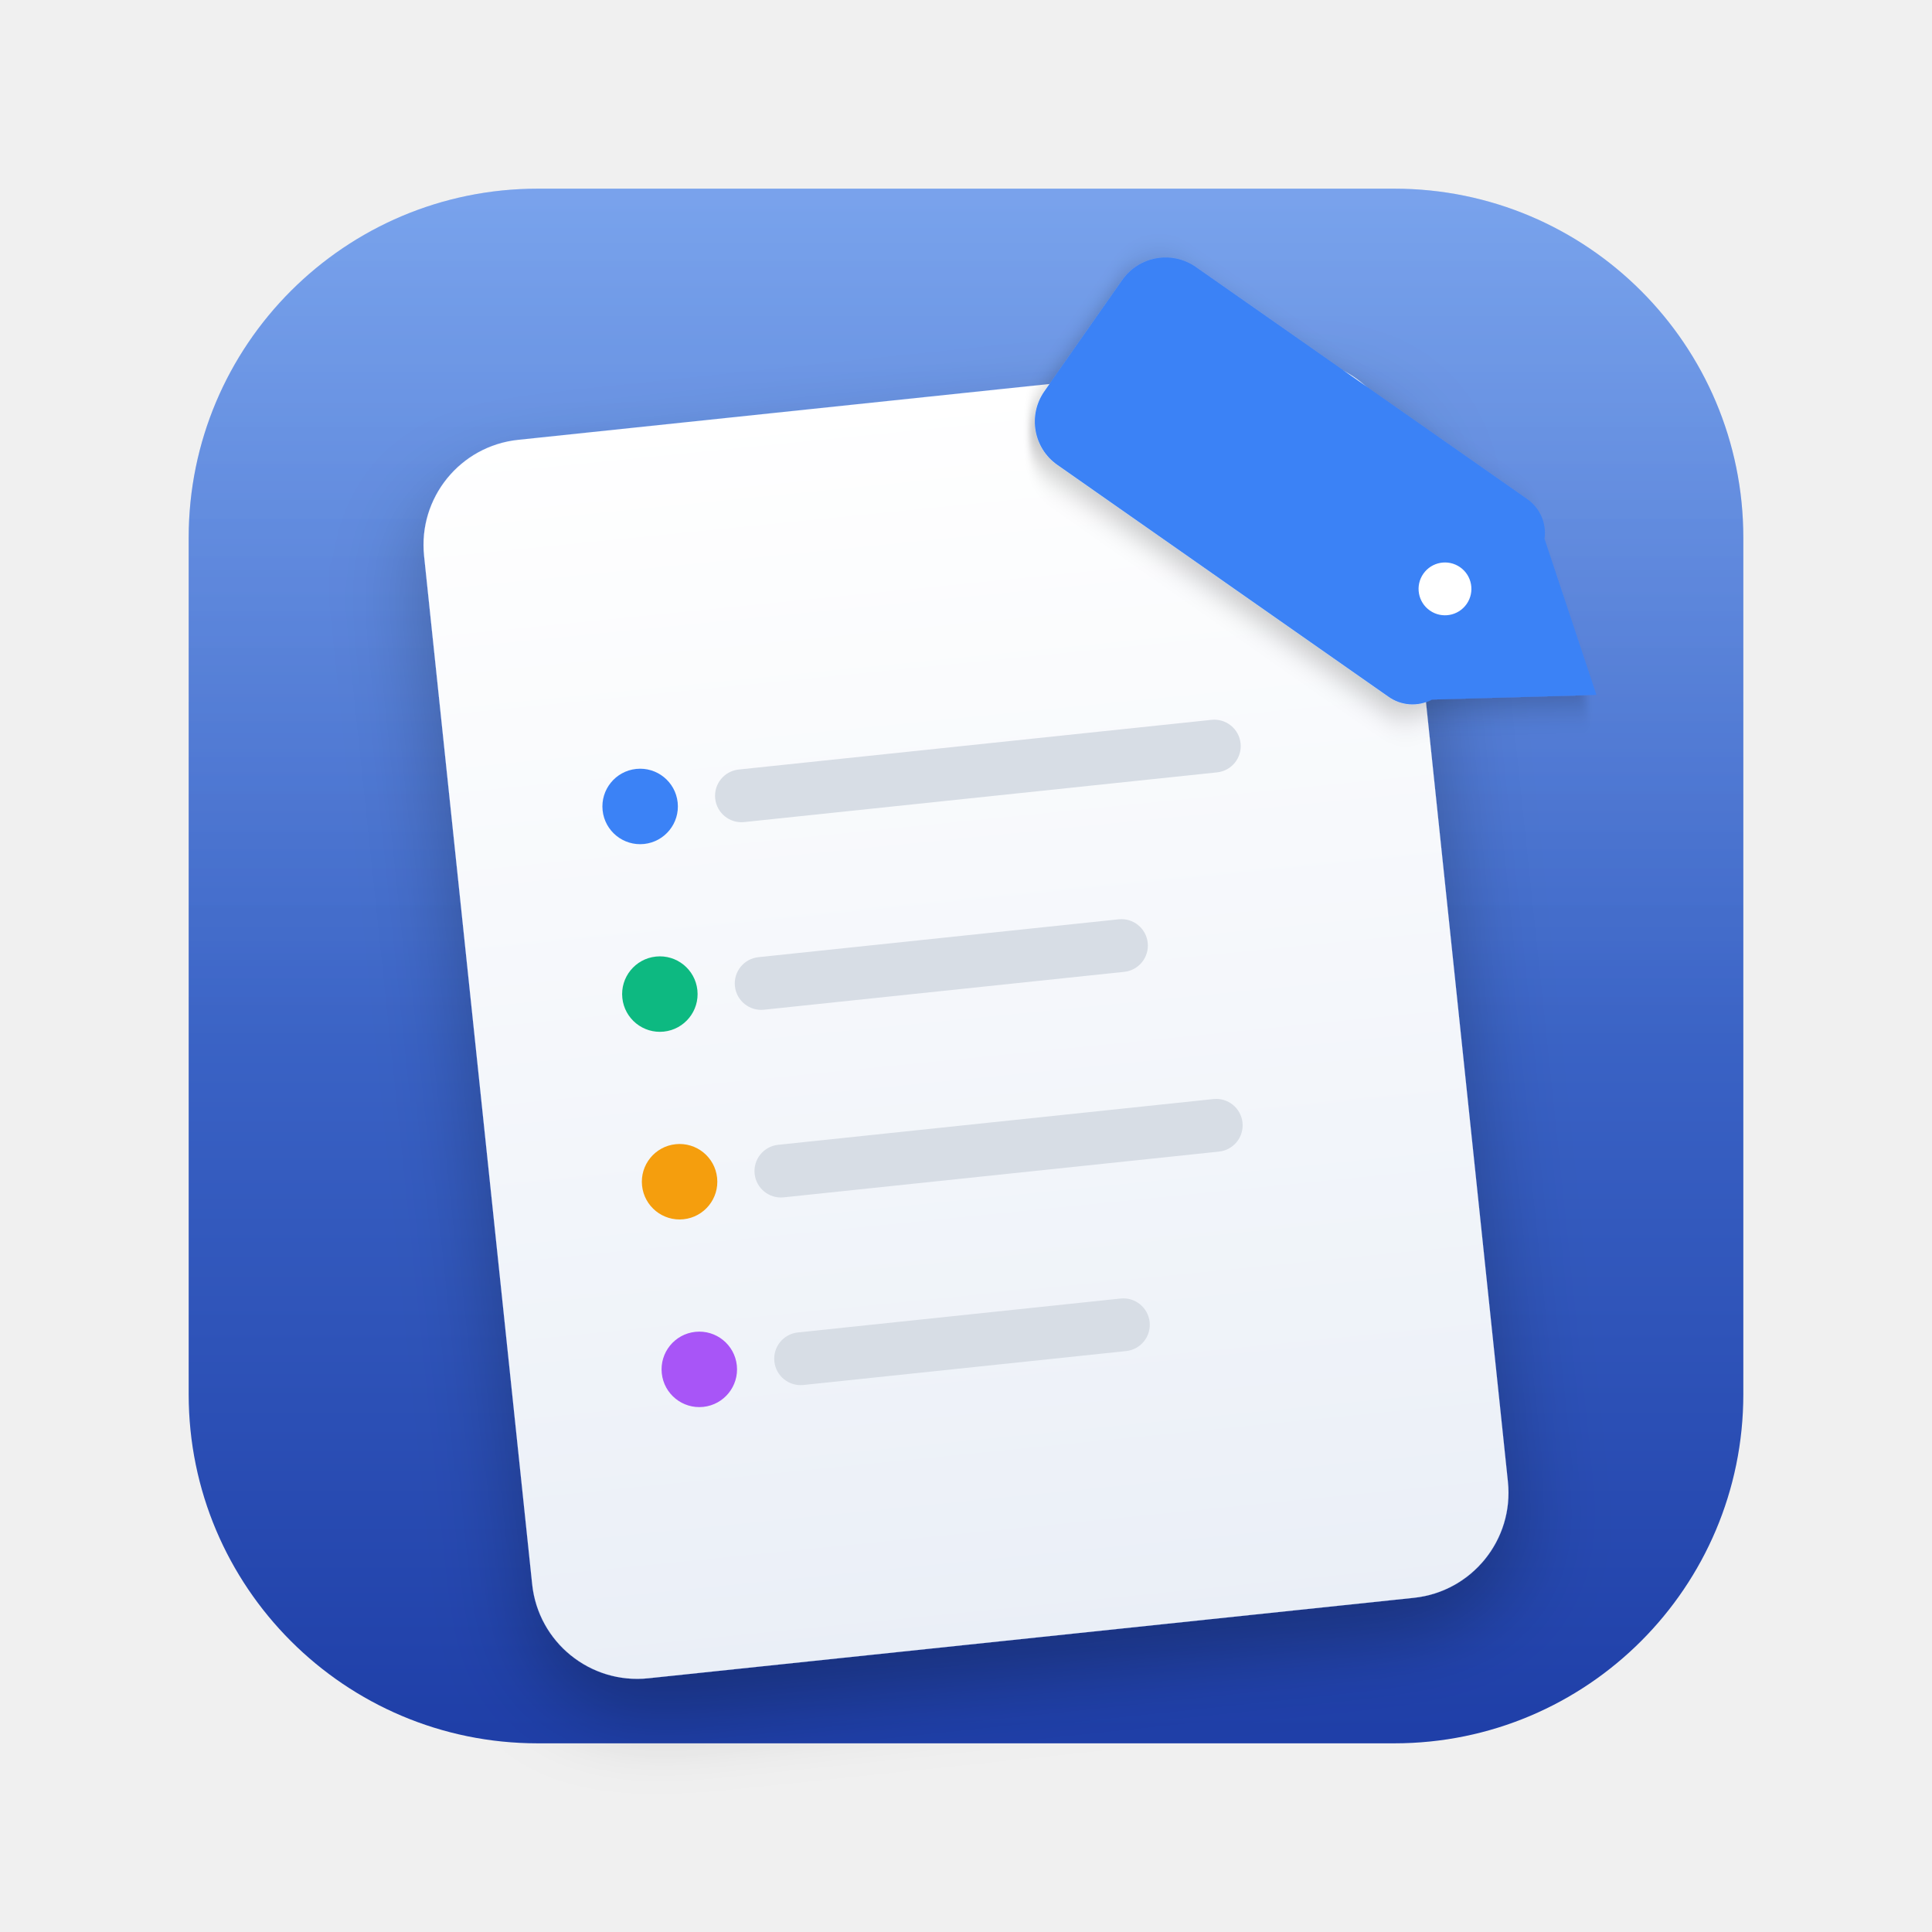
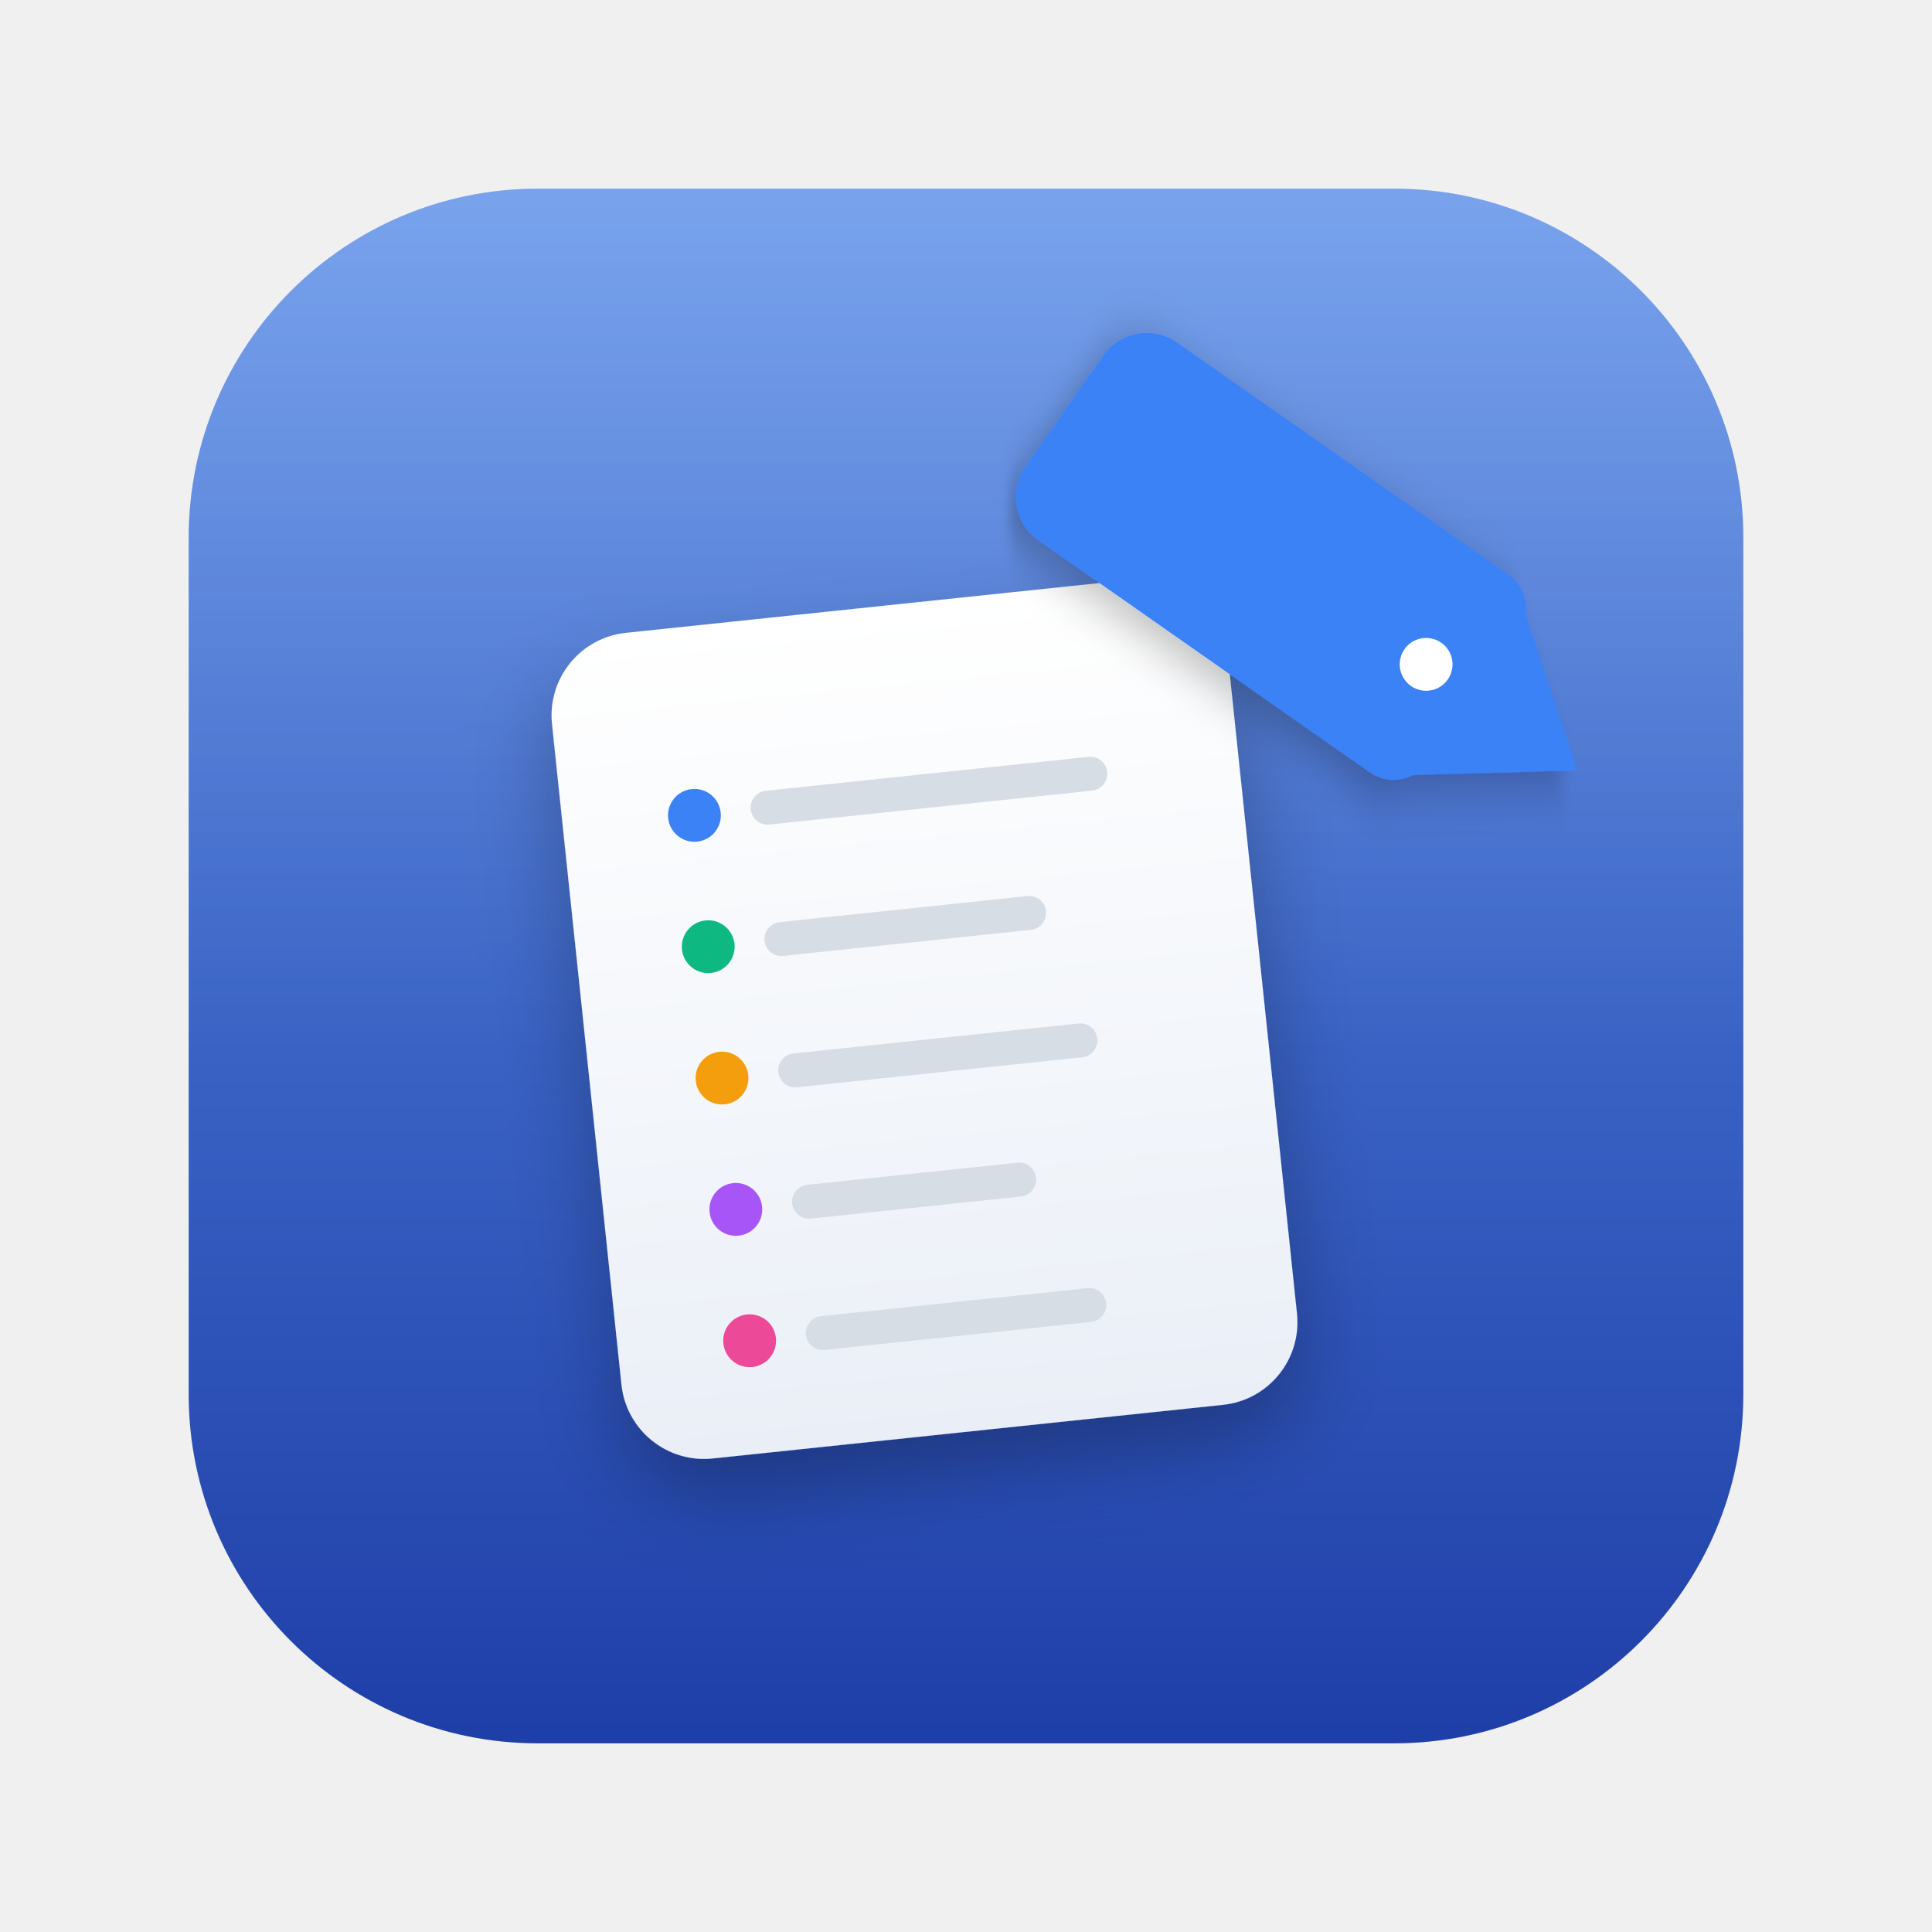
<svg xmlns="http://www.w3.org/2000/svg" viewBox="0 0 1024 1024" width="1024" height="1024">
  <defs>
    <linearGradient id="bg" x1="0" y1="0" x2="0" y2="1">
      <stop offset="0%" stop-color="#5B8EE8" />
      <stop offset="100%" stop-color="#1F3FA8" />
    </linearGradient>
    <linearGradient id="card" x1="0" y1="0" x2="0" y2="1">
      <stop offset="0%" stop-color="#FFFFFF" />
      <stop offset="100%" stop-color="#EAEFF7" />
    </linearGradient>
    <linearGradient id="sheen" x1="0" y1="0" x2="0" y2="1">
      <stop offset="0%" stop-color="white" stop-opacity="0.18" />
      <stop offset="55%" stop-color="white" stop-opacity="0" />
    </linearGradient>
    <filter id="cardShadow" x="-30%" y="-30%" width="160%" height="160%">
      <feDropShadow dx="0" dy="20" stdDeviation="22" flood-opacity="0.28" />
    </filter>
    <filter id="tagShadow" x="-30%" y="-30%" width="160%" height="160%">
-       <feDropShadow dx="0" dy="6" stdDeviation="6" flood-opacity="0.22" />
+       <feDropShadow dx="0" dy="8" stdDeviation="10" flood-opacity="0.25" />
    </filter>
  </defs>
  <rect x="100" y="100" width="824" height="824" rx="185" ry="185" fill="url(#bg)" />
  <rect x="100" y="100" width="824" height="824" rx="185" ry="185" fill="url(#sheen)" />
-   <g transform="translate(512 540) rotate(-6)" filter="url(#cardShadow)">
-     <rect x="-260" y="-330" width="520" height="660" rx="56" fill="url(#card)" />
-     <g transform="translate(0 -130)">
-       <circle cx="-160" cy="0" r="20" fill="#3B82F6" />
-       <rect x="-120" y="-14" width="280" height="28" rx="14" fill="#D7DDE5" />
+   <g transform="translate(490 540) rotate(-6)" filter="url(#cardShadow)">
+     <rect x="-180" y="-220" width="360" height="440" rx="44" fill="url(#card)" />
+     <g transform="translate(0 -120)">
+       <circle cx="-110" cy="0" r="14" fill="#3B82F6" />
+       <rect x="-80" y="-9" width="190" height="18" rx="9" fill="#D7DDE5" />
    </g>
-     <g transform="translate(0 -30)">
-       <circle cx="-160" cy="0" r="20" fill="#10B981" />
-       <rect x="-120" y="-14" width="220" height="28" rx="14" fill="#D7DDE5" />
+     <g transform="translate(0 -50)">
+       <circle cx="-110" cy="0" r="14" fill="#10B981" />
+       <rect x="-80" y="-9" width="150" height="18" rx="9" fill="#D7DDE5" />
    </g>
-     <g transform="translate(0 70)">
-       <circle cx="-160" cy="0" r="20" fill="#F59E0B" />
-       <rect x="-120" y="-14" width="260" height="28" rx="14" fill="#D7DDE5" />
+     <g transform="translate(0 20)">
+       <circle cx="-110" cy="0" r="14" fill="#F59E0B" />
+       <rect x="-80" y="-9" width="170" height="18" rx="9" fill="#D7DDE5" />
    </g>
-     <g transform="translate(0 170)">
-       <circle cx="-160" cy="0" r="20" fill="#A855F7" />
-       <rect x="-120" y="-14" width="200" height="28" rx="14" fill="#D7DDE5" />
+     <g transform="translate(0 90)">
+       <circle cx="-110" cy="0" r="14" fill="#A855F7" />
+       <rect x="-80" y="-9" width="130" height="18" rx="9" fill="#D7DDE5" />
+     </g>
+     <g transform="translate(0 160)">
+       <circle cx="-110" cy="0" r="14" fill="#EC4899" />
+       <rect x="-80" y="-9" width="160" height="18" rx="9" fill="#D7DDE5" />
    </g>
  </g>
-   <g transform="translate(720 280) rotate(35)" filter="url(#tagShadow)">
+   <g transform="translate(710 320) rotate(35)" filter="url(#tagShadow)">
    <path d="M -150 -64              L 64 -64              A 22 22 0 0 1 84 -52              L 154 0              L 84 52              A 22 22 0 0 1 64 64              L -150 64              A 28 28 0 0 1 -178 36              L -178 -36              A 28 28 0 0 1 -150 -64 Z" fill="#3B82F6" />
    <circle cx="56" cy="0" r="14" fill="white" />
  </g>
</svg>
